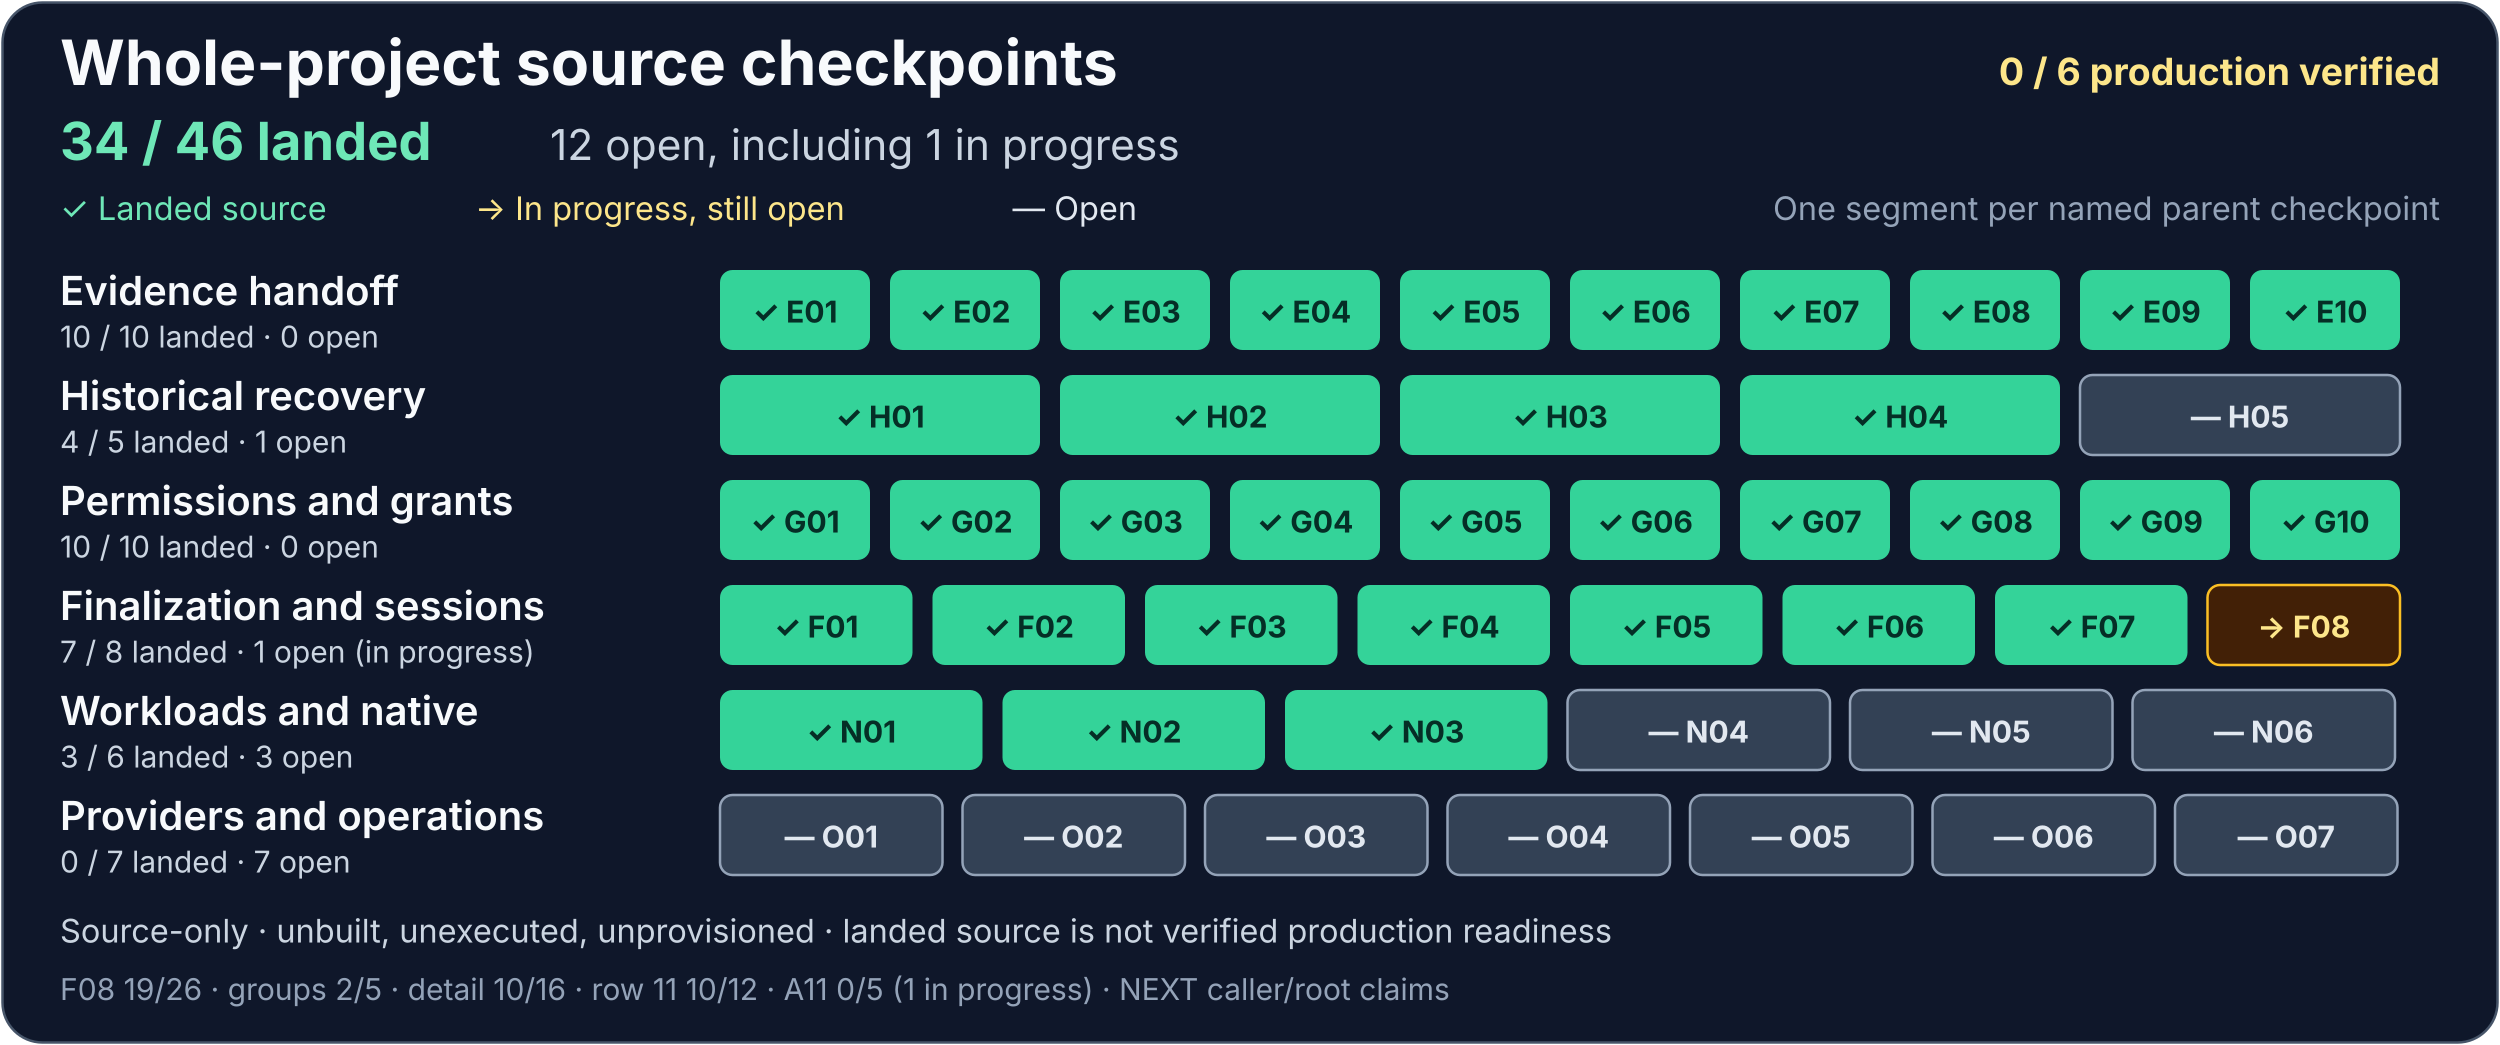
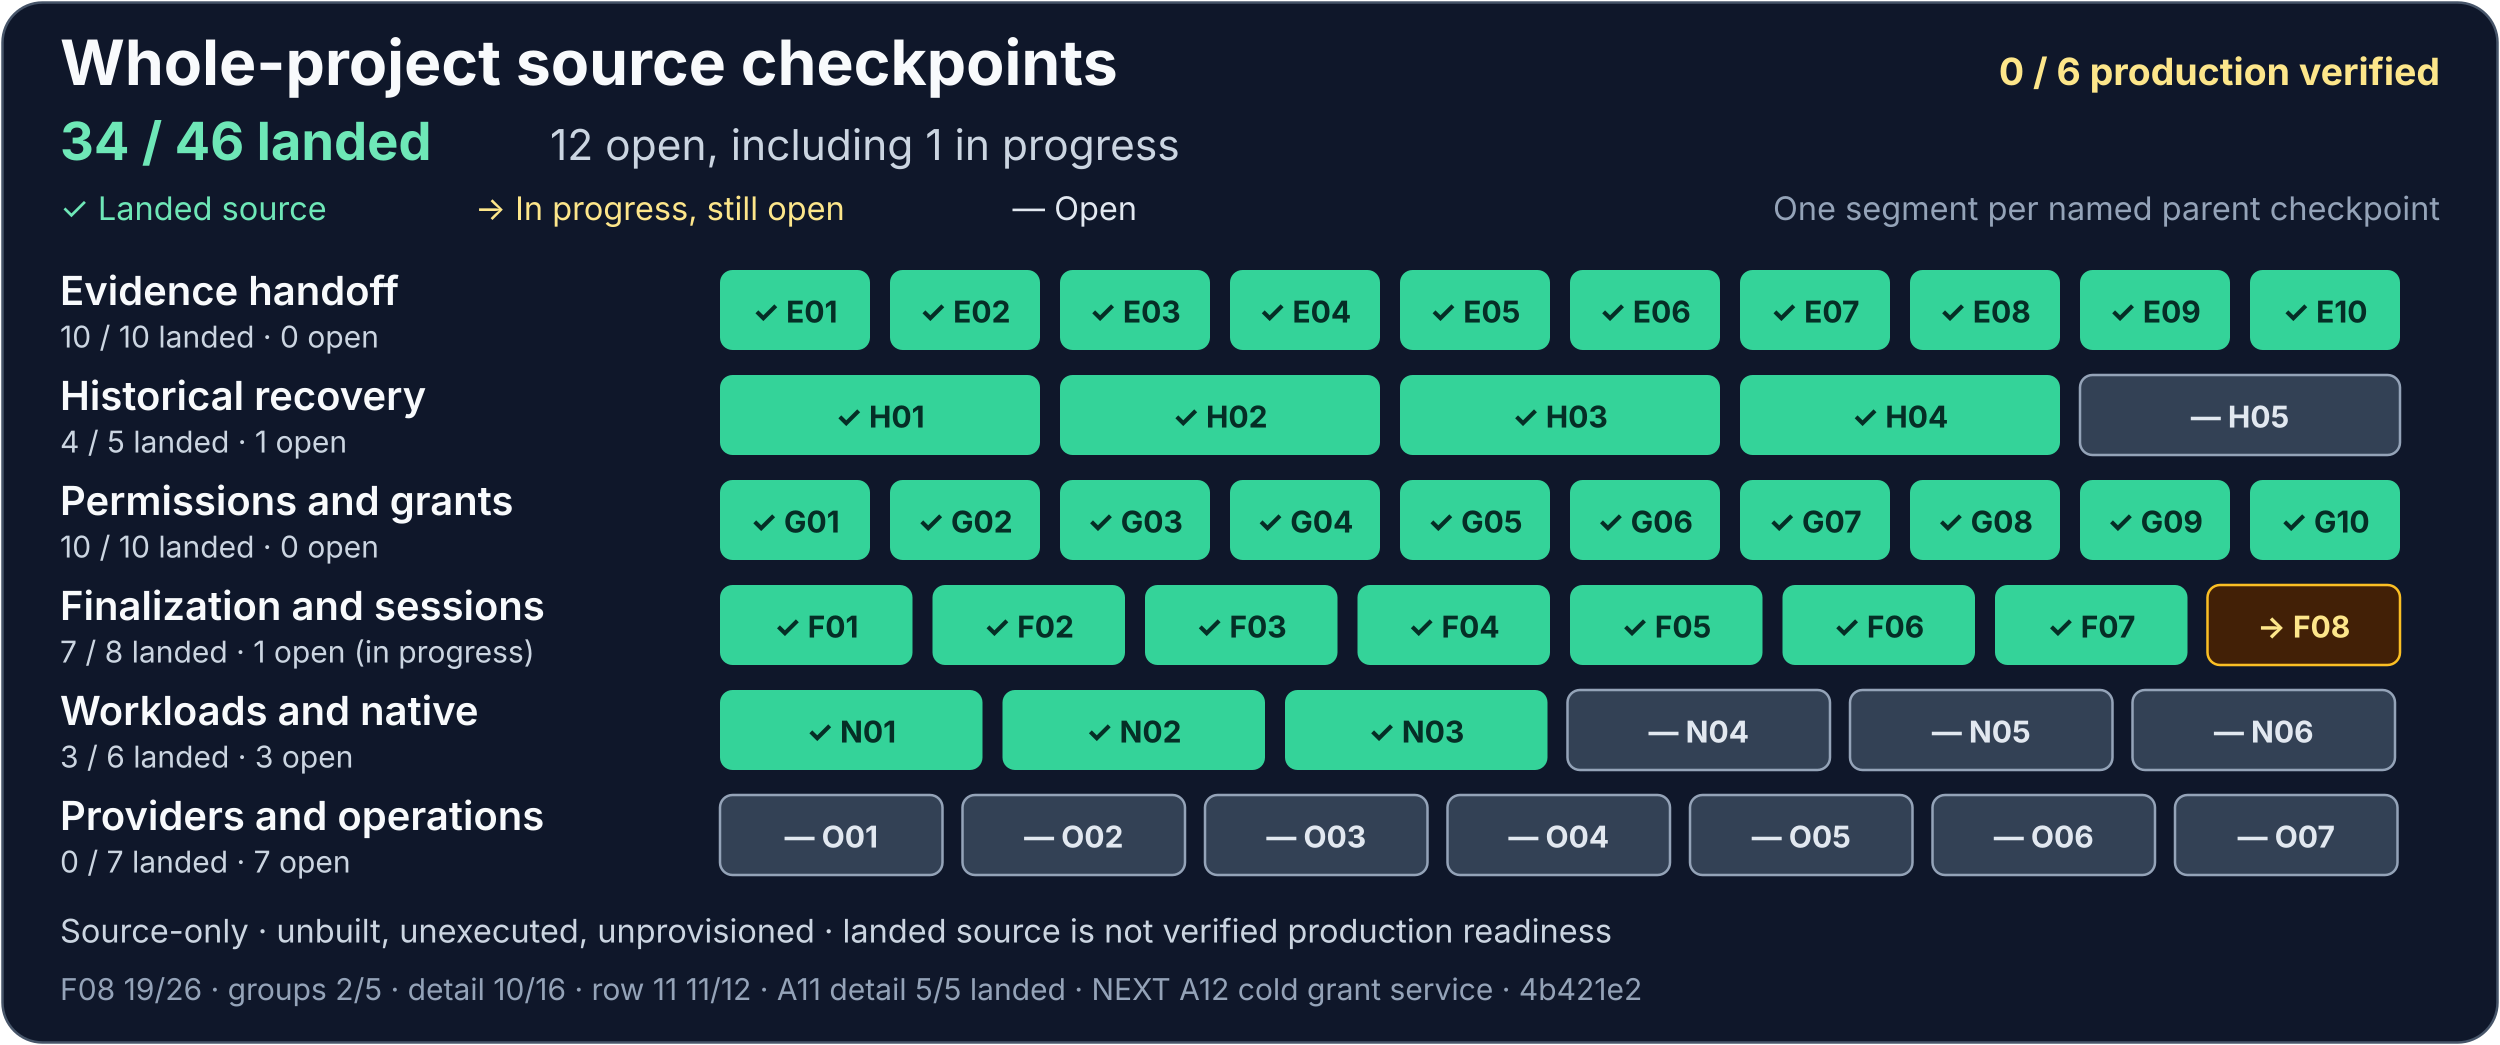
<svg xmlns="http://www.w3.org/2000/svg" width="1000" height="418" viewBox="0 0 1000 418" role="img" aria-labelledby="project-title project-description">
  <rect x="1" y="1" width="998" height="416" rx="16" fill="#0f172a" stroke="#475569" />
  <g font-family="system-ui, -apple-system, Segoe UI, sans-serif">
    <text x="24" y="34" fill="#f8fafc" font-size="25" font-weight="700">Whole-project source checkpoints</text>
    <text x="976" y="34" text-anchor="end" fill="#fde68a" font-size="15" font-weight="700">0 / 6 production verified</text>
    <text x="24" y="64" fill="#6ee7b7" font-size="21" font-weight="700">34 / 46 landed</text>
    <text x="220" y="64" fill="#cbd5e1" font-size="17">12 open, including 1 in progress</text>
    <text x="24" y="88" fill="#6ee7b7" font-size="13">✓ Landed source</text>
    <text x="190" y="88" fill="#fde68a" font-size="13">→ In progress, still open</text>
    <text x="405" y="88" fill="#e2e8f0" font-size="13">— Open</text>
    <text x="976" y="88" text-anchor="end" fill="#94a3b8" font-size="13">One segment per named parent checkpoint</text>
    <g aria-label="Evidence handoff: 10 of 10 landed, zero open">
      <text x="24" y="122" fill="#f8fafc" font-size="16" font-weight="600">Evidence handoff</text>
      <text x="24" y="139" fill="#cbd5e1" font-size="12">10 / 10 landed · 0 open</text>
      <g fill="#34d399">
        <rect x="288" y="108" width="60" height="32" rx="5" />
        <rect x="356" y="108" width="60" height="32" rx="5" />
        <rect x="424" y="108" width="60" height="32" rx="5" />
        <rect x="492" y="108" width="60" height="32" rx="5" />
        <rect x="560" y="108" width="60" height="32" rx="5" />
        <rect x="628" y="108" width="60" height="32" rx="5" />
        <rect x="696" y="108" width="60" height="32" rx="5" />
        <rect x="764" y="108" width="60" height="32" rx="5" />
        <rect x="832" y="108" width="60" height="32" rx="5" />
        <rect x="900" y="108" width="60" height="32" rx="5" />
      </g>
      <g fill="#052e26" font-size="12" font-weight="700" text-anchor="middle">
        <text x="318" y="129">✓ E01</text>
        <text x="386" y="129">✓ E02</text>
        <text x="454" y="129">✓ E03</text>
        <text x="522" y="129">✓ E04</text>
        <text x="590" y="129">✓ E05</text>
        <text x="658" y="129">✓ E06</text>
        <text x="726" y="129">✓ E07</text>
        <text x="794" y="129">✓ E08</text>
        <text x="862" y="129">✓ E09</text>
        <text x="930" y="129">✓ E10</text>
      </g>
    </g>
    <g aria-label="Historical recovery: 4 of 5 landed, one open">
      <text x="24" y="164" fill="#f8fafc" font-size="16" font-weight="600">Historical recovery</text>
      <text x="24" y="181" fill="#cbd5e1" font-size="12">4 / 5 landed · 1 open</text>
      <g fill="#34d399">
        <rect x="288" y="150" width="128" height="32" rx="5" />
        <rect x="424" y="150" width="128" height="32" rx="5" />
        <rect x="560" y="150" width="128" height="32" rx="5" />
        <rect x="696" y="150" width="128" height="32" rx="5" />
      </g>
      <rect x="832" y="150" width="128" height="32" rx="5" fill="#334155" stroke="#94a3b8" />
      <g fill="#052e26" font-size="12" font-weight="700" text-anchor="middle">
        <text x="352" y="171">✓ H01</text>
        <text x="488" y="171">✓ H02</text>
        <text x="624" y="171">✓ H03</text>
        <text x="760" y="171">✓ H04</text>
        <text x="896" y="171" fill="#e2e8f0">— H05</text>
      </g>
    </g>
    <g aria-label="Permissions and grants: 10 of 10 landed, zero open">
      <text x="24" y="206" fill="#f8fafc" font-size="16" font-weight="600">Permissions and grants</text>
      <text x="24" y="223" fill="#cbd5e1" font-size="12">10 / 10 landed · 0 open</text>
      <g fill="#34d399">
        <rect x="288" y="192" width="60" height="32" rx="5" />
        <rect x="356" y="192" width="60" height="32" rx="5" />
        <rect x="424" y="192" width="60" height="32" rx="5" />
        <rect x="492" y="192" width="60" height="32" rx="5" />
        <rect x="560" y="192" width="60" height="32" rx="5" />
        <rect x="628" y="192" width="60" height="32" rx="5" />
        <rect x="696" y="192" width="60" height="32" rx="5" />
        <rect x="764" y="192" width="60" height="32" rx="5" />
        <rect x="832" y="192" width="60" height="32" rx="5" />
        <rect x="900" y="192" width="60" height="32" rx="5" />
      </g>
      <g fill="#052e26" font-size="12" font-weight="700" text-anchor="middle">
        <text x="318" y="213">✓ G01</text>
        <text x="386" y="213">✓ G02</text>
        <text x="454" y="213">✓ G03</text>
        <text x="522" y="213">✓ G04</text>
        <text x="590" y="213">✓ G05</text>
        <text x="658" y="213">✓ G06</text>
        <text x="726" y="213">✓ G07</text>
        <text x="794" y="213">✓ G08</text>
        <text x="862" y="213">✓ G09</text>
        <text x="930" y="213">✓ G10</text>
      </g>
    </g>
    <g aria-label="Finalization and sessions: 7 of 8 landed, one open and in progress">
      <text x="24" y="248" fill="#f8fafc" font-size="16" font-weight="600">Finalization and sessions</text>
      <text x="24" y="265" fill="#cbd5e1" font-size="12">7 / 8 landed · 1 open (in progress)</text>
      <g fill="#34d399">
        <rect x="288" y="234" width="77" height="32" rx="5" />
        <rect x="373" y="234" width="77" height="32" rx="5" />
        <rect x="458" y="234" width="77" height="32" rx="5" />
        <rect x="543" y="234" width="77" height="32" rx="5" />
        <rect x="628" y="234" width="77" height="32" rx="5" />
        <rect x="713" y="234" width="77" height="32" rx="5" />
        <rect x="798" y="234" width="77" height="32" rx="5" />
      </g>
      <rect x="883" y="234" width="77" height="32" rx="5" fill="#422006" stroke="#fbbf24" />
      <g fill="#052e26" font-size="12" font-weight="700" text-anchor="middle">
        <text x="326.5" y="255">✓ F01</text>
        <text x="411.5" y="255">✓ F02</text>
        <text x="496.5" y="255">✓ F03</text>
        <text x="581.5" y="255">✓ F04</text>
        <text x="666.5" y="255">✓ F05</text>
        <text x="751.5" y="255">✓ F06</text>
        <text x="836.5" y="255">✓ F07</text>
        <text x="921.5" y="255" fill="#fde68a">→ F08</text>
      </g>
    </g>
    <g aria-label="Workloads and native: 3 of 6 landed, three open">
      <text x="24" y="290" fill="#f8fafc" font-size="16" font-weight="600">Workloads and native</text>
      <text x="24" y="307" fill="#cbd5e1" font-size="12">3 / 6 landed · 3 open</text>
      <g fill="#34d399">
        <rect x="288" y="276" width="105" height="32" rx="5" />
        <rect x="401" y="276" width="105" height="32" rx="5" />
        <rect x="514" y="276" width="105" height="32" rx="5" />
      </g>
      <g fill="#334155" stroke="#94a3b8">
        <rect x="627" y="276" width="105" height="32" rx="5" />
        <rect x="740" y="276" width="105" height="32" rx="5" />
        <rect x="853" y="276" width="105" height="32" rx="5" />
      </g>
      <g font-size="12" font-weight="700" text-anchor="middle">
        <text x="340.5" y="297" fill="#052e26">✓ N01</text>
        <text x="453.5" y="297" fill="#052e26">✓ N02</text>
        <text x="566.5" y="297" fill="#052e26">✓ N03</text>
        <text x="679.5" y="297" fill="#e2e8f0">— N04</text>
        <text x="792.5" y="297" fill="#e2e8f0">— N05</text>
        <text x="905.5" y="297" fill="#e2e8f0">— N06</text>
      </g>
    </g>
    <g aria-label="Providers and operations: zero of 7 landed, seven open">
      <text x="24" y="332" fill="#f8fafc" font-size="16" font-weight="600">Providers and operations</text>
      <text x="24" y="349" fill="#cbd5e1" font-size="12">0 / 7 landed · 7 open</text>
      <g fill="#334155" stroke="#94a3b8">
        <rect x="288" y="318" width="89" height="32" rx="5" />
        <rect x="385" y="318" width="89" height="32" rx="5" />
        <rect x="482" y="318" width="89" height="32" rx="5" />
        <rect x="579" y="318" width="89" height="32" rx="5" />
        <rect x="676" y="318" width="89" height="32" rx="5" />
        <rect x="773" y="318" width="89" height="32" rx="5" />
        <rect x="870" y="318" width="89" height="32" rx="5" />
      </g>
      <g fill="#e2e8f0" font-size="12" font-weight="700" text-anchor="middle">
        <text x="332.5" y="339">— O01</text>
        <text x="429.5" y="339">— O02</text>
        <text x="526.5" y="339">— O03</text>
        <text x="623.5" y="339">— O04</text>
        <text x="720.5" y="339">— O05</text>
        <text x="817.5" y="339">— O06</text>
        <text x="914.5" y="339">— O07</text>
      </g>
    </g>
    <text x="24" y="377" fill="#cbd5e1" font-size="13">Source-only · unbuilt, unexecuted, unprovisioned · landed source is not verified production readiness</text>
-     <text x="24" y="400" fill="#94a3b8" font-size="12">F08 19/26 · groups 2/5 · detail 10/16 · row 11 10/12 · A11 0/5 (1 in progress) · NEXT caller/root claims</text>
+     <text x="24" y="400" fill="#94a3b8" font-size="12">F08 19/26 · groups 2/5 · detail 10/16 · row 11 11/12 · A11 detail 5/5 landed · NEXT A12 cold grant service · 4b421e2</text>
  </g>
</svg>
